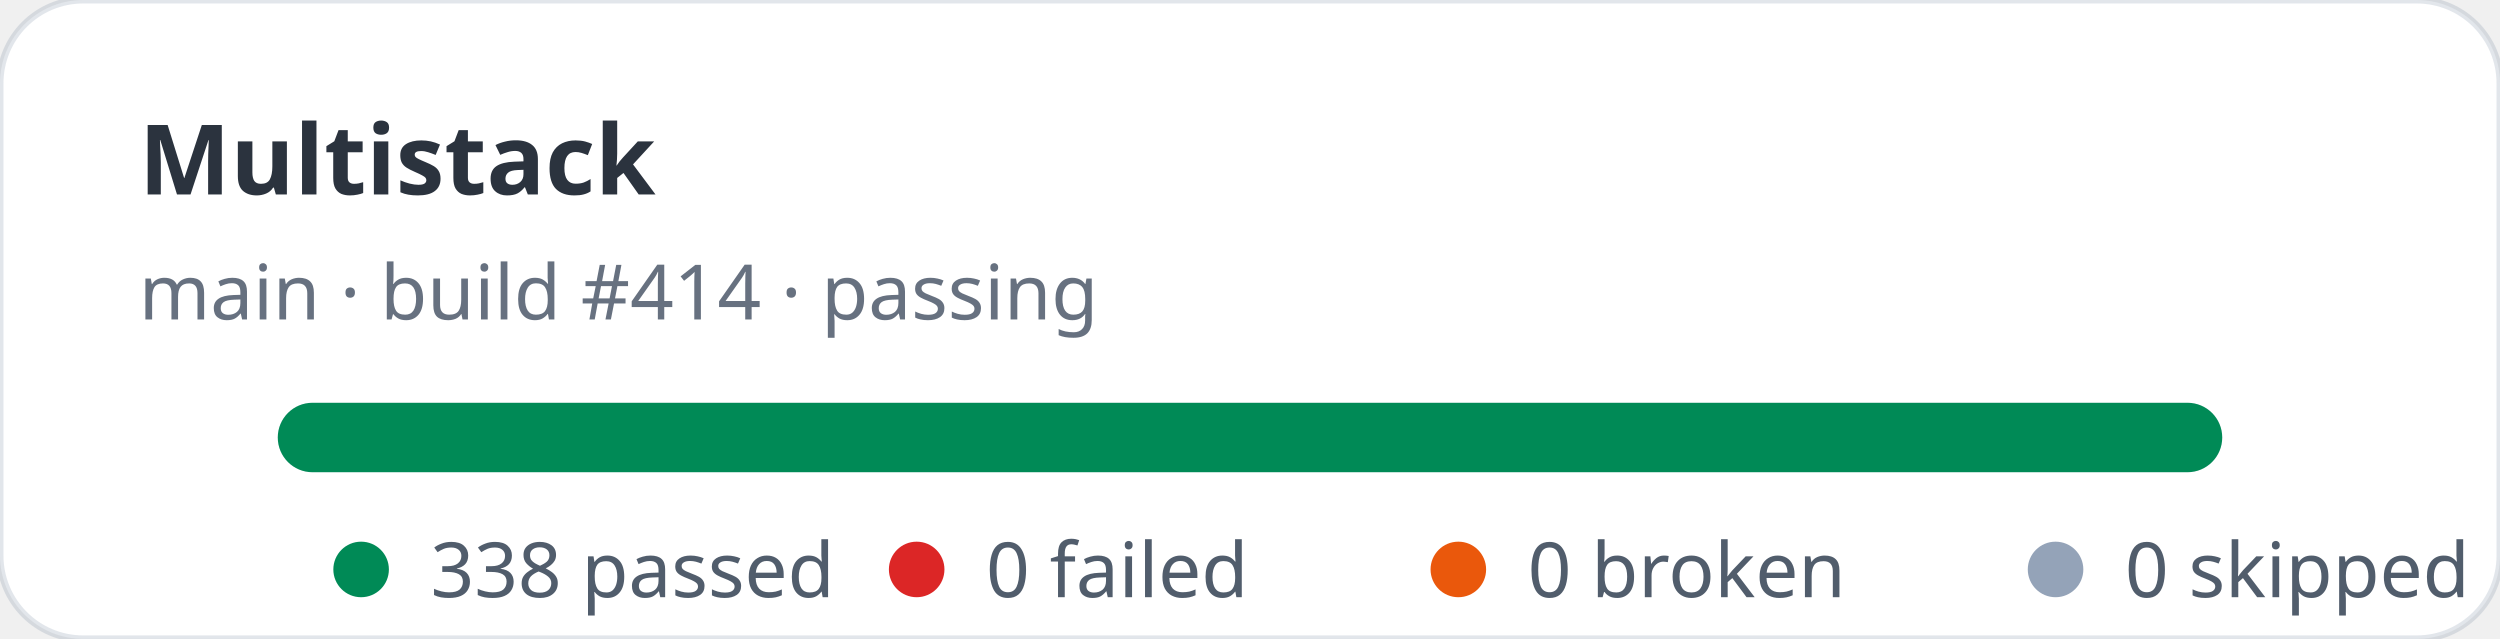
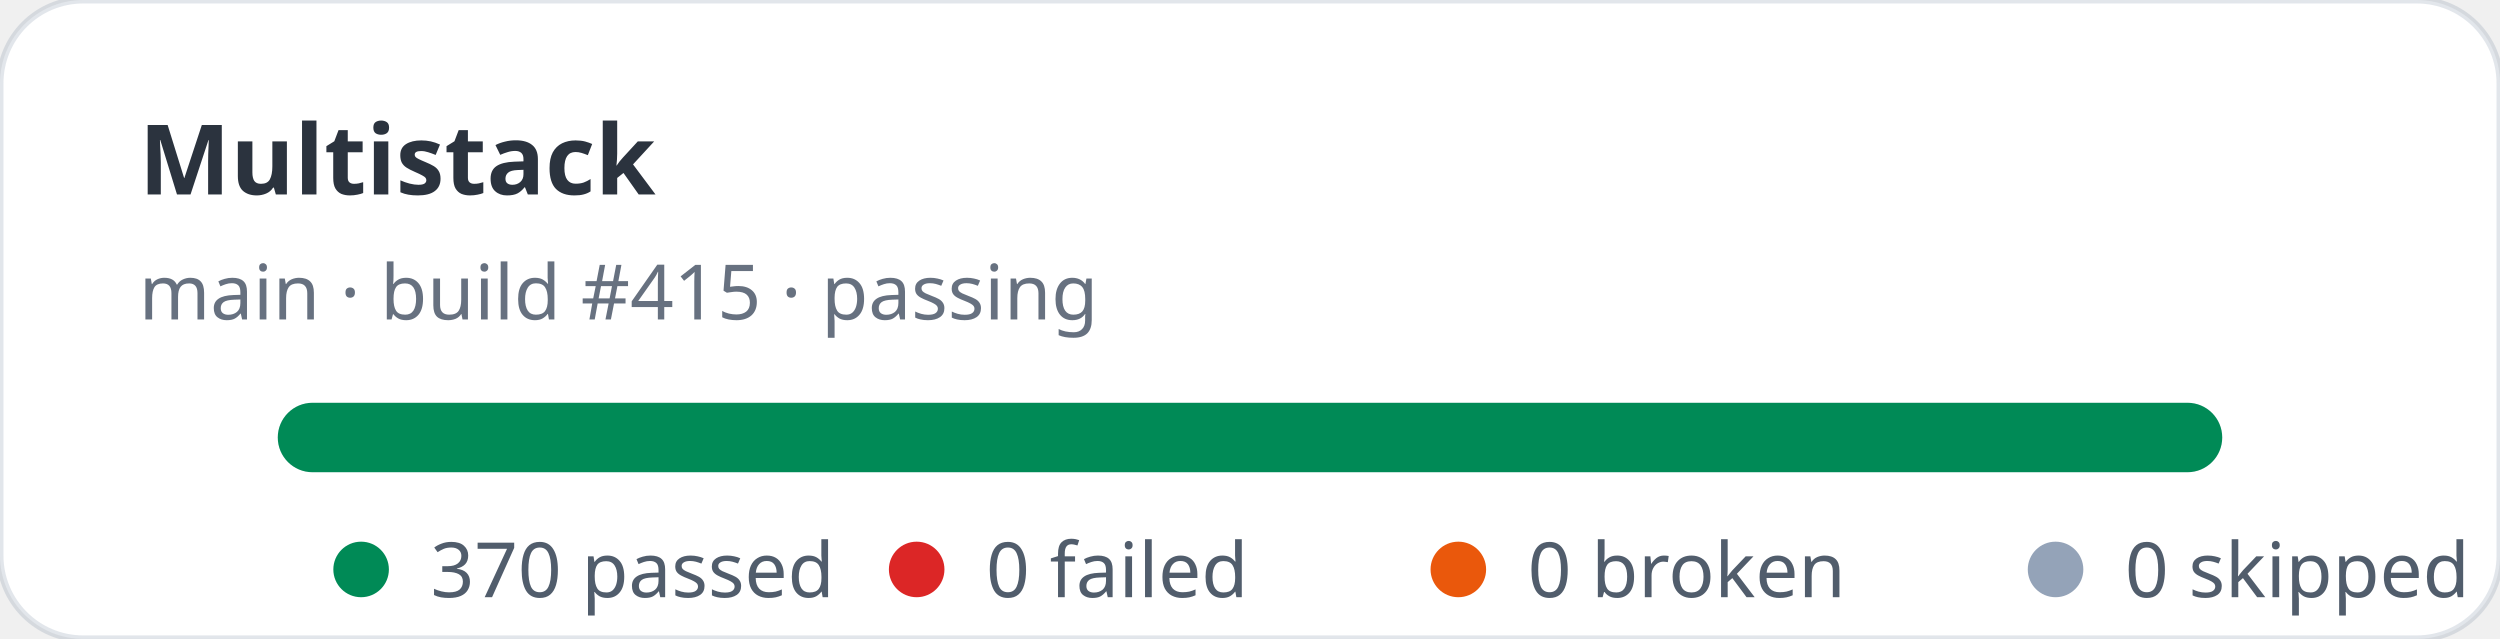
- <svg xmlns="http://www.w3.org/2000/svg" width="360" height="92" viewBox="0 0 360 92" role="img" aria-label="Multistack stats: 338 passed, 0 failed">
+ <svg xmlns="http://www.w3.org/2000/svg" width="360" height="92" viewBox="0 0 360 92" role="img" aria-label="Multistack stats: 370 passed, 0 failed">
  <rect width="360" height="92" rx="12" fill="#ffffff" stroke="rgba(11,48,86,0.12)" />
  <text x="20" y="28" fill="rgba(1,10,24,0.83)" font-family="ui-sans-serif,system-ui,sans-serif" font-size="14" font-weight="700">Multistack</text>
-   <text x="20" y="46" fill="rgba(2,19,44,0.6)" font-family="ui-sans-serif,system-ui,sans-serif" font-size="11">main · build #414 · passing</text>
+   <text x="20" y="46" fill="rgba(2,19,44,0.6)" font-family="ui-sans-serif,system-ui,sans-serif" font-size="11">main · build #415 · passing</text>
  <rect x="40" y="58" width="280" height="10" rx="5" fill="#e2e8f0" />
  <rect x="40" y="58" width="280" height="10" rx="5" fill="#008a56" />
  <g font-family="ui-sans-serif,system-ui,sans-serif" font-size="11" fill="rgba(1,18,40,0.68)">
    <circle cx="52" cy="82" r="4" fill="#008a56" />
-     <text x="62" y="86">338 passed</text>
+     <text x="62" y="86">370 passed</text>
    <circle cx="132" cy="82" r="4" fill="#dc2626" />
    <text x="142" y="86">0 failed</text>
    <circle cx="210" cy="82" r="4" fill="#ea580c" />
    <text x="220" y="86">0 broken</text>
    <circle cx="296" cy="82" r="4" fill="#94a3b8" />
    <text x="306" y="86">0 skipped</text>
  </g>
</svg>
